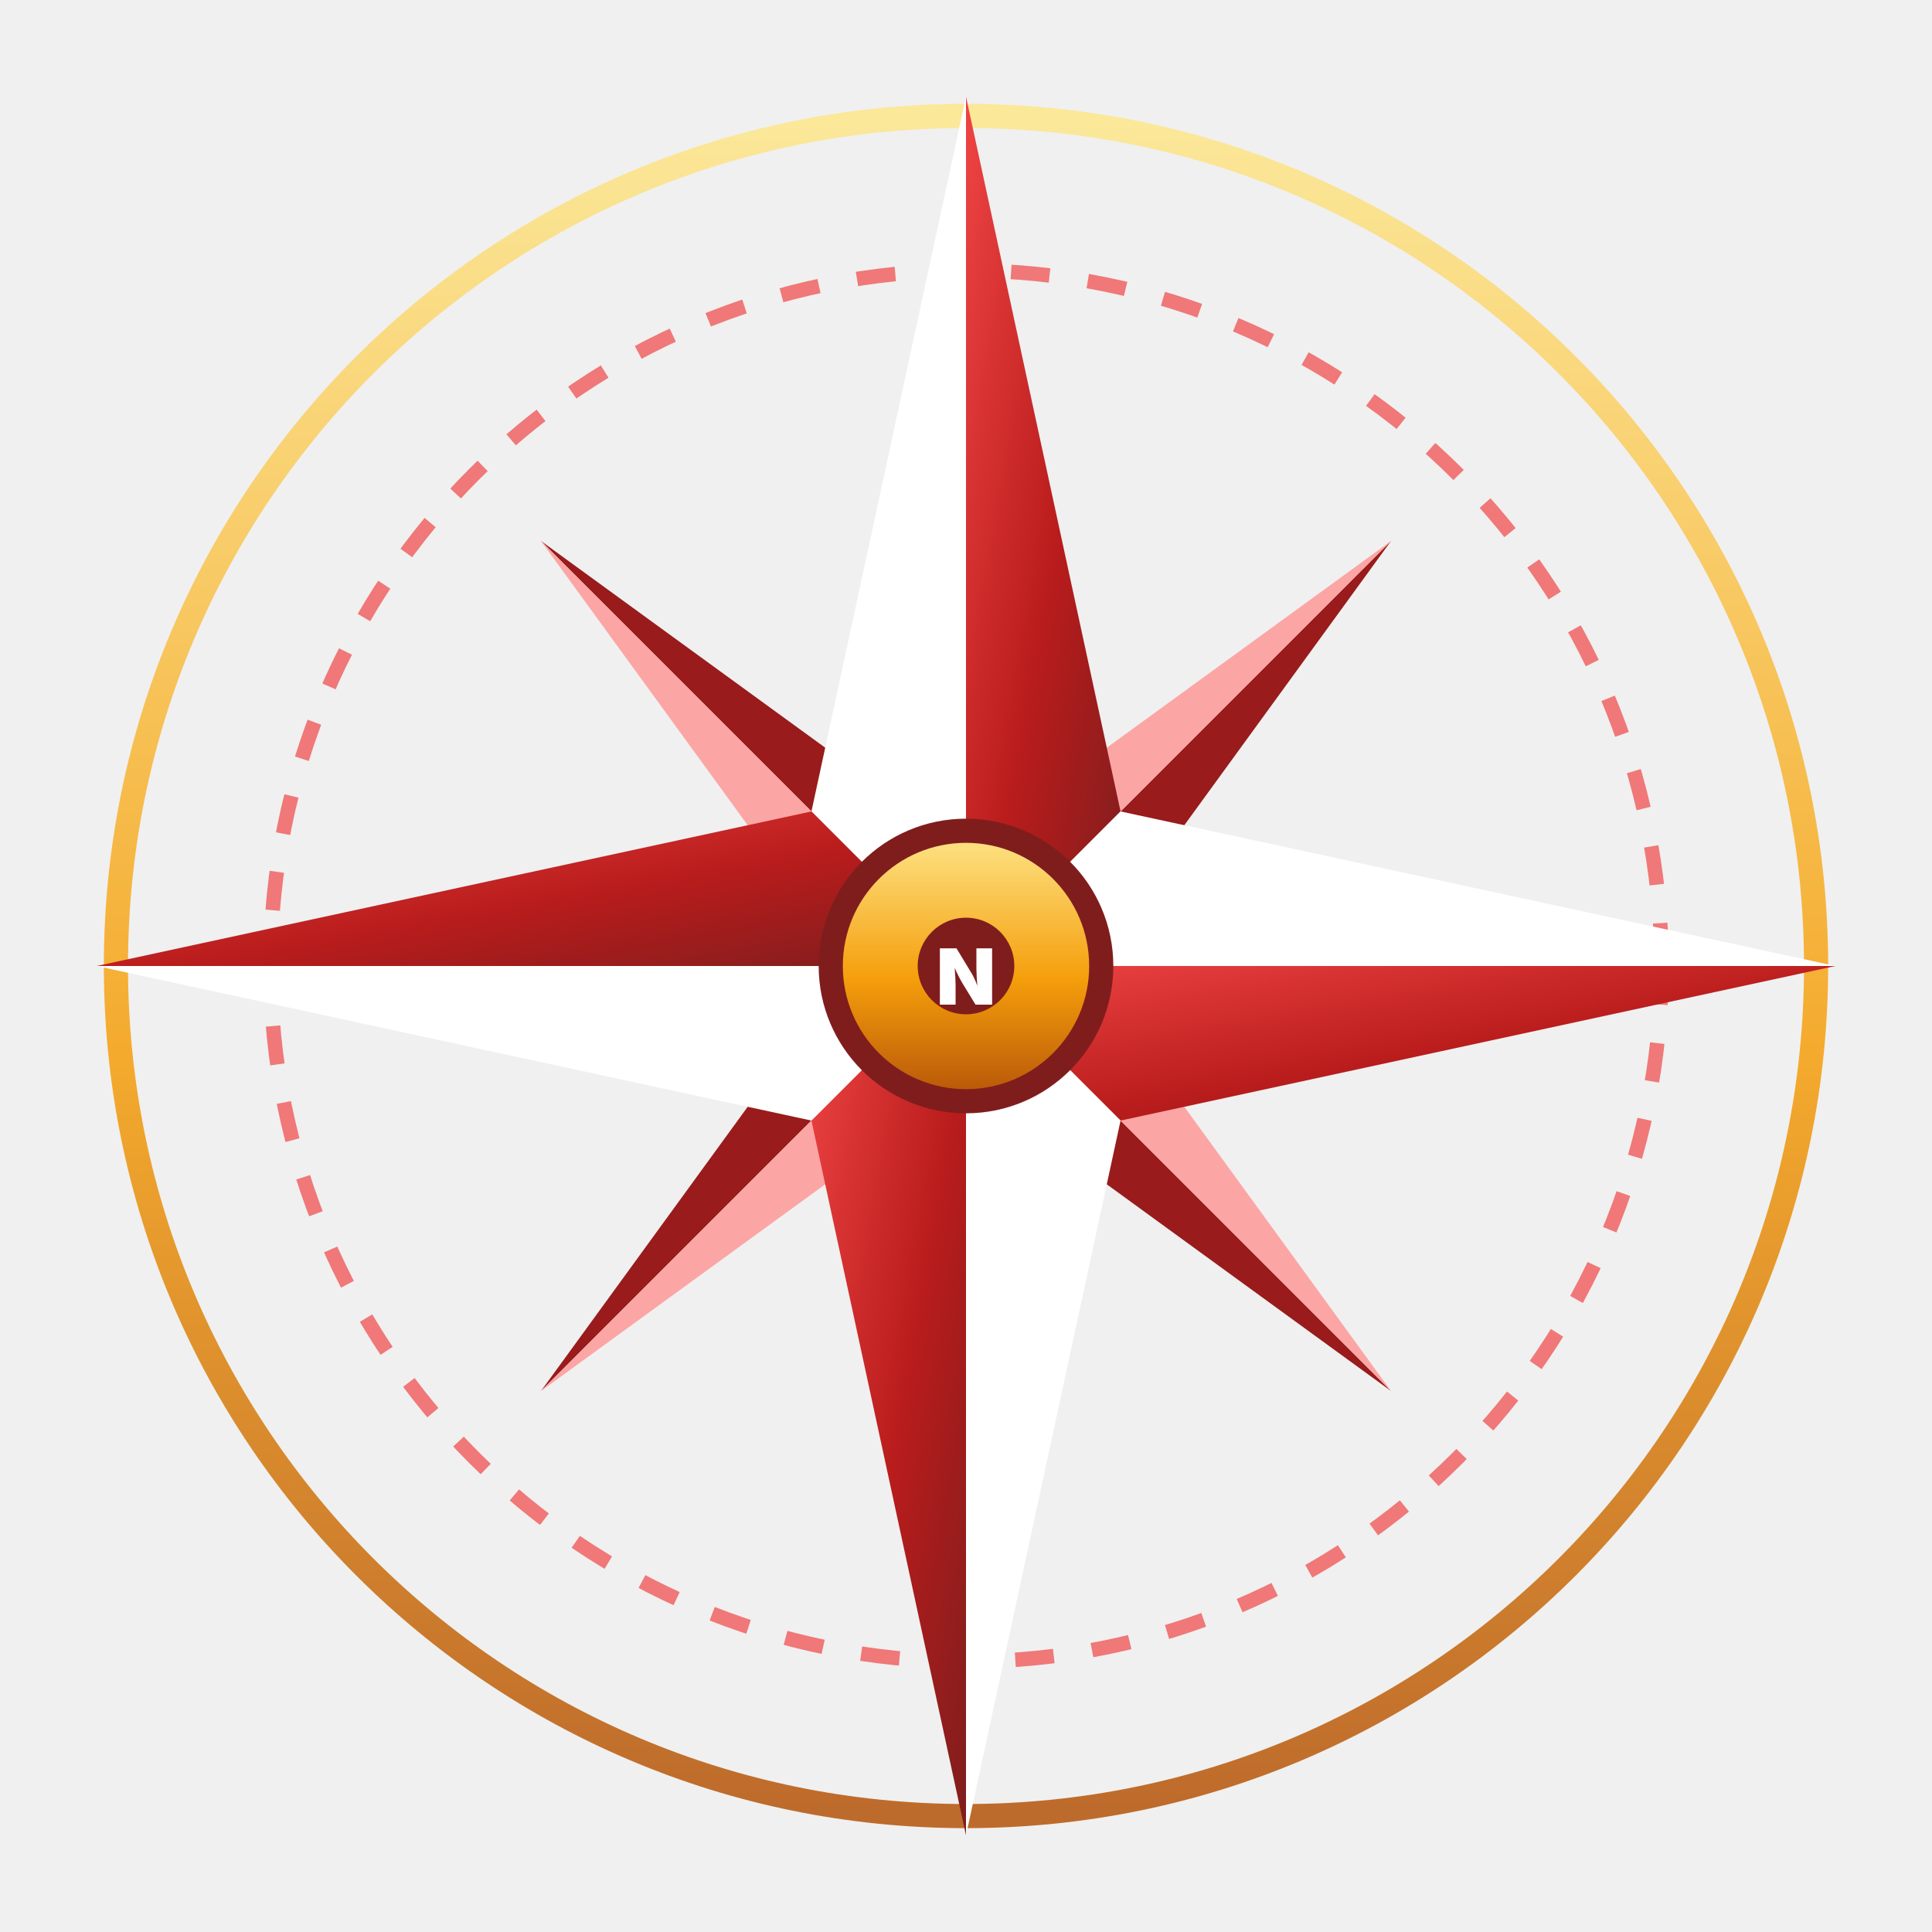
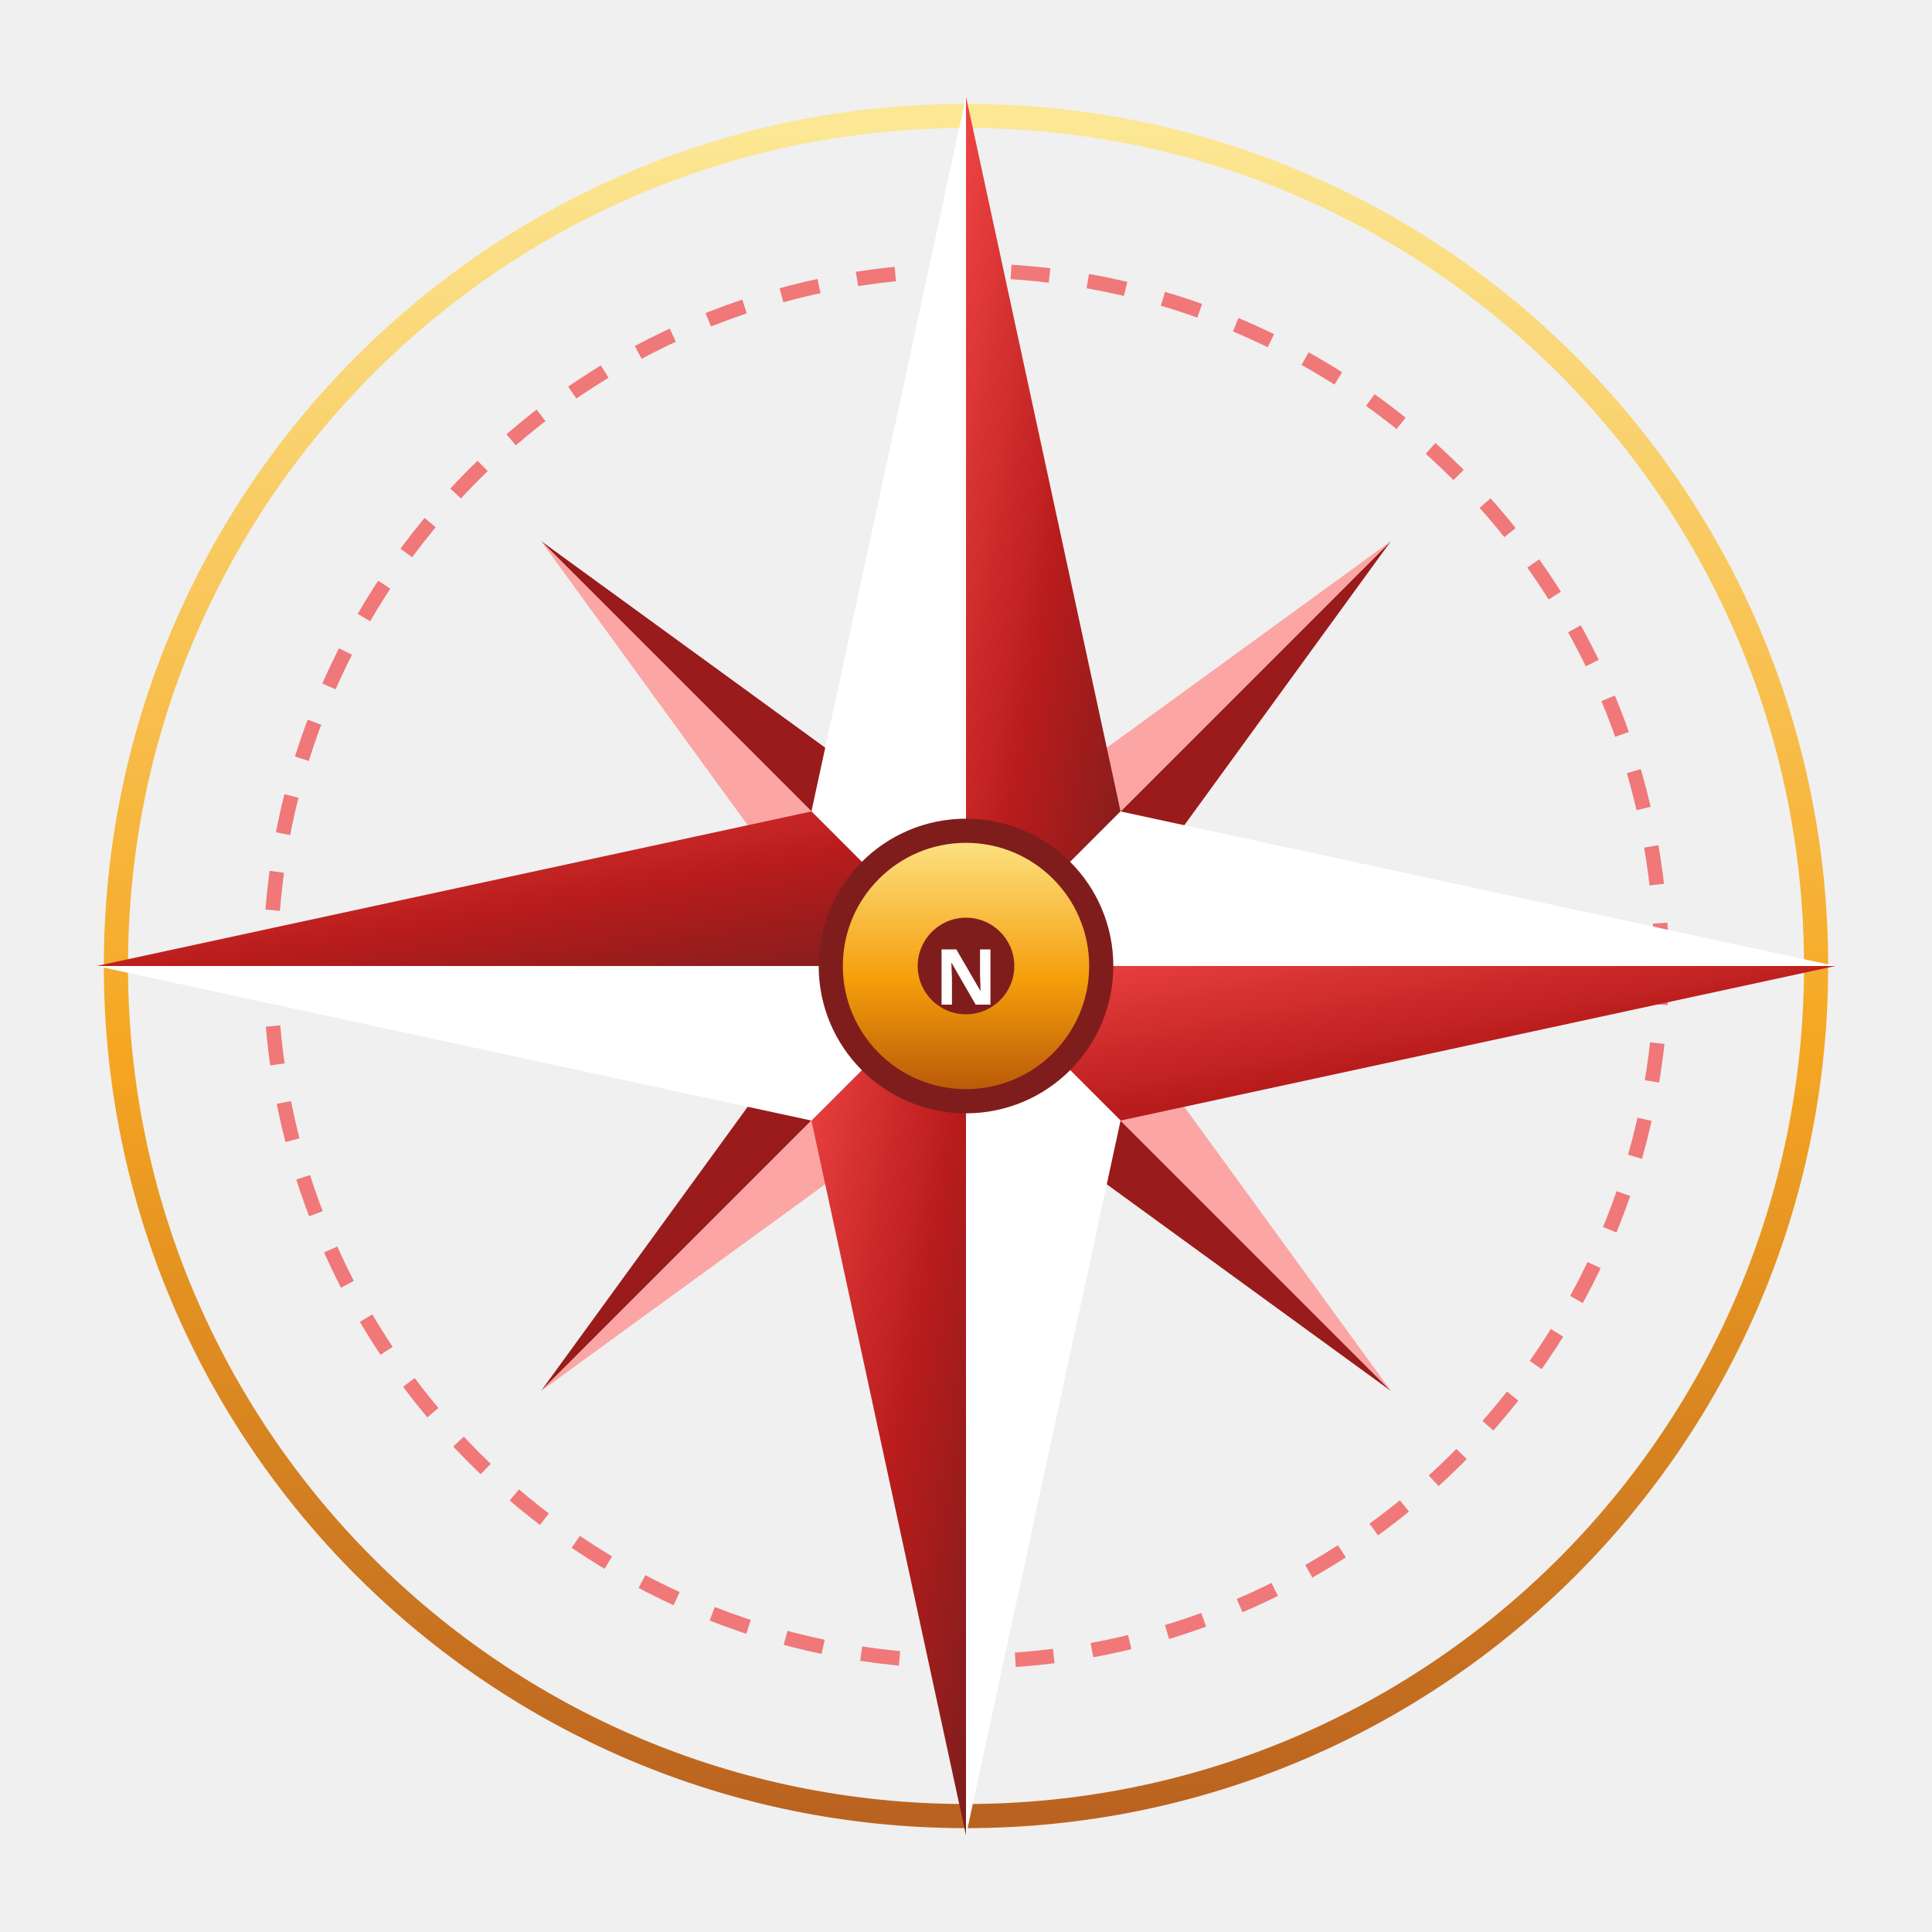
<svg xmlns="http://www.w3.org/2000/svg" viewBox="0 0 200 200" role="img" aria-label="Rosa de los Vientos CTP Mercedes Norte">
  <defs>
    <linearGradient id="tpmnRed" x1="0%" y1="0%" x2="100%" y2="100%">
      <stop offset="0%" stop-color="#ef4444" />
      <stop offset="55%" stop-color="#b91c1c" />
      <stop offset="100%" stop-color="#7f1d1d" />
    </linearGradient>
    <linearGradient id="tpmnGold" x1="0%" y1="0%" x2="0%" y2="100%">
      <stop offset="0%" stop-color="#fde68a" />
      <stop offset="55%" stop-color="#f59e0b" />
      <stop offset="100%" stop-color="#b45309" />
    </linearGradient>
  </defs>
-   <circle cx="100" cy="100" r="88" fill="none" stroke="url(#tpmnGold)" stroke-width="2.5" opacity="0.85" />
+   <circle cx="100" cy="100" r="88" fill="none" stroke="url(#tpmnGold)" stroke-width="2.5" opacity="0.9" />
  <circle cx="100" cy="100" r="72" fill="none" stroke="#ef4444" stroke-width="1.5" stroke-dasharray="4 4" opacity="0.7" />
  <polygon points="100,100 144,56 112,100" fill="#991b1b" />
  <polygon points="100,100 144,56 100,88" fill="#fca5a5" />
  <polygon points="100,100 144,144 100,112" fill="#991b1b" />
  <polygon points="100,100 144,144 112,100" fill="#fca5a5" />
  <polygon points="100,100 56,144 88,100" fill="#991b1b" />
  <polygon points="100,100 56,144 100,112" fill="#fca5a5" />
  <polygon points="100,100 56,56 100,88" fill="#991b1b" />
  <polygon points="100,100 56,56 88,100" fill="#fca5a5" />
  <polygon points="100,10 116,84 100,100" fill="url(#tpmnRed)" />
  <polygon points="100,10 84,84 100,100" fill="#ffffff" />
  <polygon points="190,100 116,116 100,100" fill="url(#tpmnRed)" />
  <polygon points="190,100 116,84 100,100" fill="#ffffff" />
  <polygon points="100,190 84,116 100,100" fill="url(#tpmnRed)" />
  <polygon points="100,190 116,116 100,100" fill="#ffffff" />
  <polygon points="10,100 84,84 100,100" fill="url(#tpmnRed)" />
  <polygon points="10,100 84,116 100,100" fill="#ffffff" />
  <circle cx="100" cy="100" r="14" fill="url(#tpmnGold)" stroke="#7f1d1d" stroke-width="2.5" />
  <circle cx="100" cy="100" r="5" fill="#7f1d1d" />
-   <text x="100" y="104" text-anchor="middle" fill="#ffffff" font-family="system-ui, -apple-system, sans-serif" font-size="8" font-weight="900">N</text>
+   <text x="100" y="104" text-anchor="middle" fill="#ffffff" font-family="system-ui, sans-serif" font-size="8" font-weight="900">N</text>
</svg>
